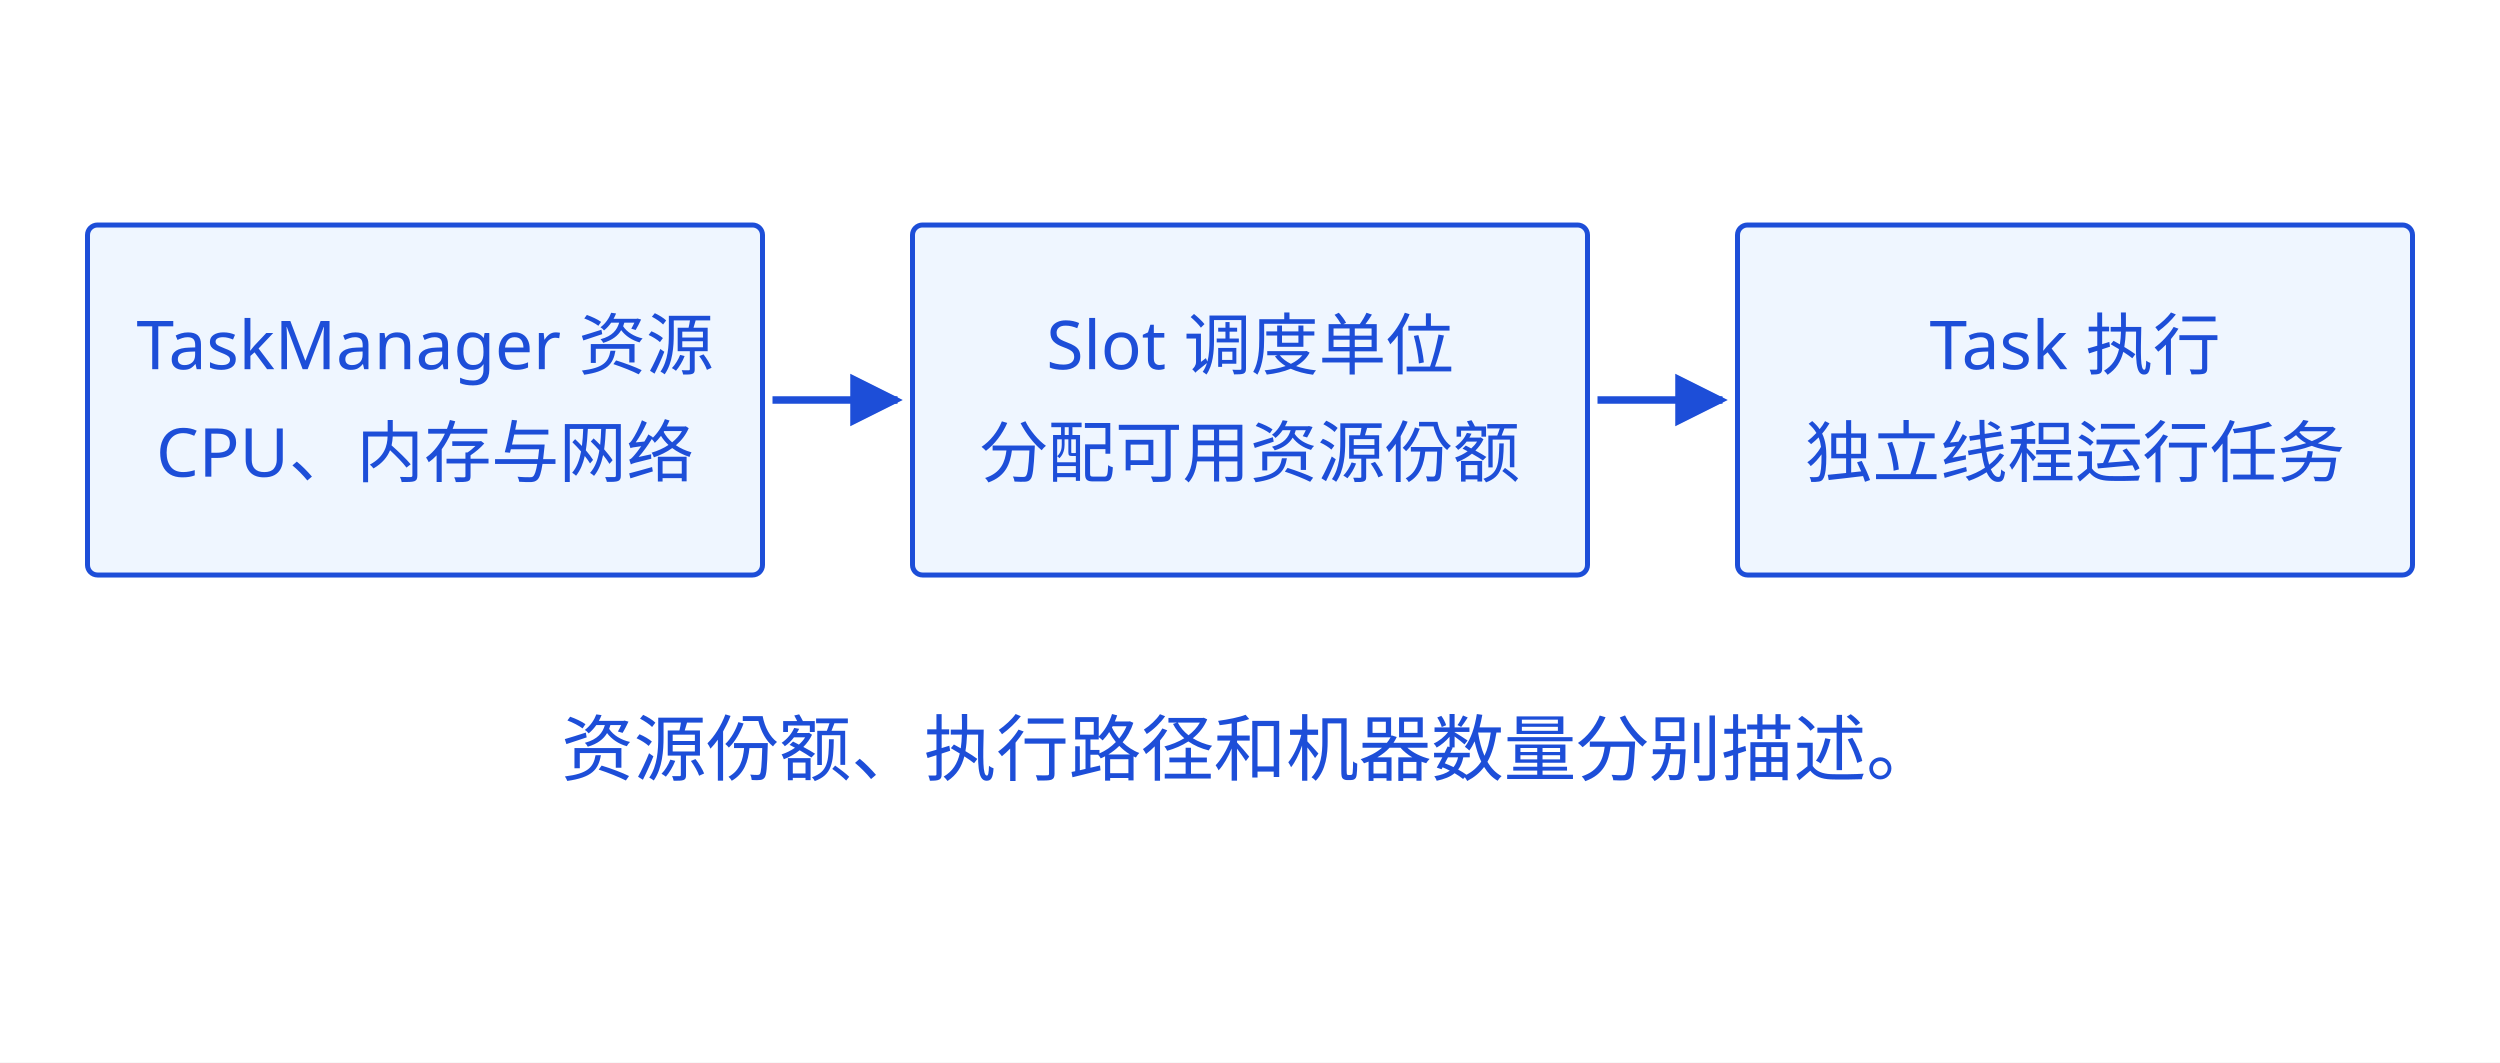
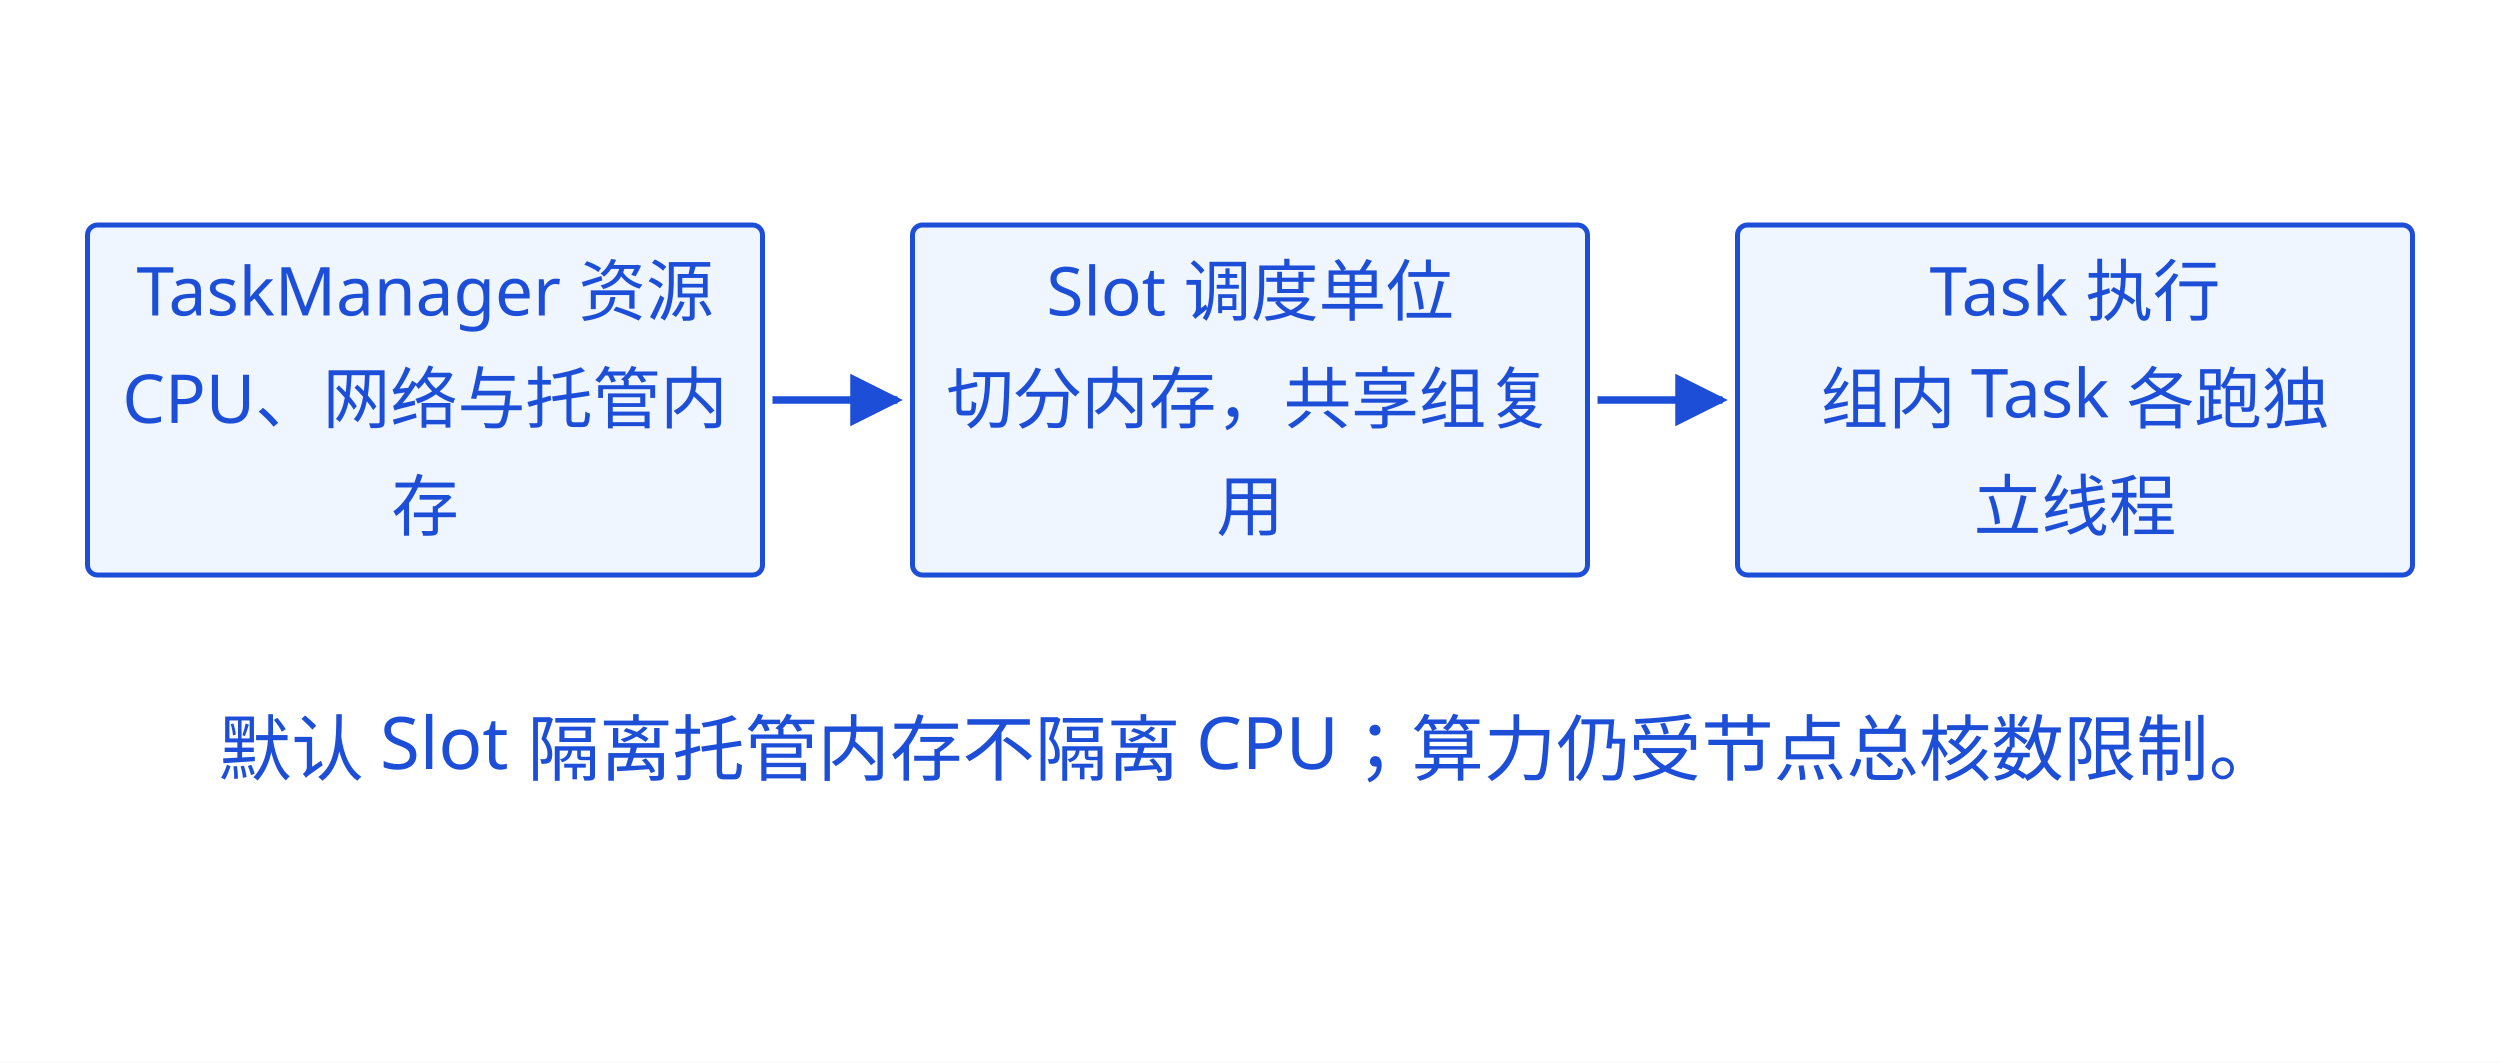
<svg xmlns="http://www.w3.org/2000/svg" viewBox="0 0 1000 425" role="img">
  <defs>
    <marker id="1d4ed8" viewBox="0 0 10 10" refX="9" refY="5" markerWidth="7" markerHeight="7" orient="auto">
      <path d="M0 0L10 5L0 10Z" fill="#1d4ed8" />
    </marker>
    <marker id="dc2626" viewBox="0 0 10 10" refX="9" refY="5" markerWidth="7" markerHeight="7" orient="auto">
      <path d="M0 0L10 5L0 10Z" fill="#dc2626" />
    </marker>
    <marker id="15803d" viewBox="0 0 10 10" refX="9" refY="5" markerWidth="7" markerHeight="7" orient="auto">
      <path d="M0 0L10 5L0 10Z" fill="#15803d" />
    </marker>
    <marker id="b45309" viewBox="0 0 10 10" refX="9" refY="5" markerWidth="7" markerHeight="7" orient="auto">
      <path d="M0 0L10 5L0 10Z" fill="#b45309" />
    </marker>
    <marker id="64748b" viewBox="0 0 10 10" refX="9" refY="5" markerWidth="7" markerHeight="7" orient="auto">
      <path d="M0 0L10 5L0 10Z" fill="#64748b" />
    </marker>
  </defs>
  <rect width="1000" height="425" fill="white" />
  <g font-family="PingFang SC,Microsoft YaHei,sans-serif">
    <rect x="35.0" y="90" width="270" height="140" rx="4" fill="#eff6ff" stroke="#1d4ed8" stroke-width="2" />
-     <text x="170.0" y="147.68" font-size="27" fill="#1d4ed8" text-anchor="middle" font-weight="400">TaskManager 资源</text>
-     <text x="170.0" y="190.68" font-size="27" fill="#1d4ed8" text-anchor="middle" font-weight="400">CPU、内存与网络</text>
+     <text x="170.0" y="126.18" font-size="27" fill="#1d4ed8" text-anchor="middle" font-weight="400">TaskManager 资源</text>
+     <text x="170.0" y="169.18" font-size="27" fill="#1d4ed8" text-anchor="middle" font-weight="400">CPU、网络与托管内</text>
+     <text x="170.0" y="212.18" font-size="27" fill="#1d4ed8" text-anchor="middle" font-weight="400">存</text>
    <path d="M309.0 160L359.0 160" fill="none" stroke="#1d4ed8" stroke-width="3" marker-end="url(#1d4ed8)" />
    <rect x="365.0" y="90" width="270" height="140" rx="4" fill="#eff6ff" stroke="#1d4ed8" stroke-width="2" />
-     <text x="500.0" y="147.68" font-size="27" fill="#1d4ed8" text-anchor="middle" font-weight="400">Slot 调度单位</text>
-     <text x="500.0" y="190.68" font-size="27" fill="#1d4ed8" text-anchor="middle" font-weight="400">分配可用资源份额</text>
+     <text x="500.0" y="126.18" font-size="27" fill="#1d4ed8" text-anchor="middle" font-weight="400">Slot 调度单位</text>
+     <text x="500.0" y="169.18" font-size="27" fill="#1d4ed8" text-anchor="middle" font-weight="400">切分内存，共享组复</text>
+     <text x="500.0" y="212.18" font-size="27" fill="#1d4ed8" text-anchor="middle" font-weight="400">用</text>
    <path d="M639.0 160L689.0 160" fill="none" stroke="#1d4ed8" stroke-width="3" marker-end="url(#1d4ed8)" />
    <rect x="695.0" y="90" width="270" height="140" rx="4" fill="#eff6ff" stroke="#1d4ed8" stroke-width="2" />
-     <text x="830.0" y="147.68" font-size="27" fill="#1d4ed8" text-anchor="middle" font-weight="400">Task 执行</text>
-     <text x="830.0" y="190.68" font-size="27" fill="#1d4ed8" text-anchor="middle" font-weight="400">独立线程运行任务</text>
-     <text x="500" y="310" font-size="29" fill="#1d4ed8" text-anchor="middle" font-weight="400">资源份额、执行路径和机器数量分别描述。</text>
+     <text x="830.0" y="126.18" font-size="27" fill="#1d4ed8" text-anchor="middle" font-weight="400">Task 执行</text>
+     <text x="830.0" y="169.18" font-size="27" fill="#1d4ed8" text-anchor="middle" font-weight="400">组内 Task 各跑独</text>
+     <text x="830.0" y="212.18" font-size="27" fill="#1d4ed8" text-anchor="middle" font-weight="400">立线程</text>
+     <text x="500" y="310" font-size="29" fill="#1d4ed8" text-anchor="middle" font-weight="400">默认 Slot 隔离托管内存不隔离 CPU；算力仍受节点总核数限制。</text>
  </g>
</svg>
